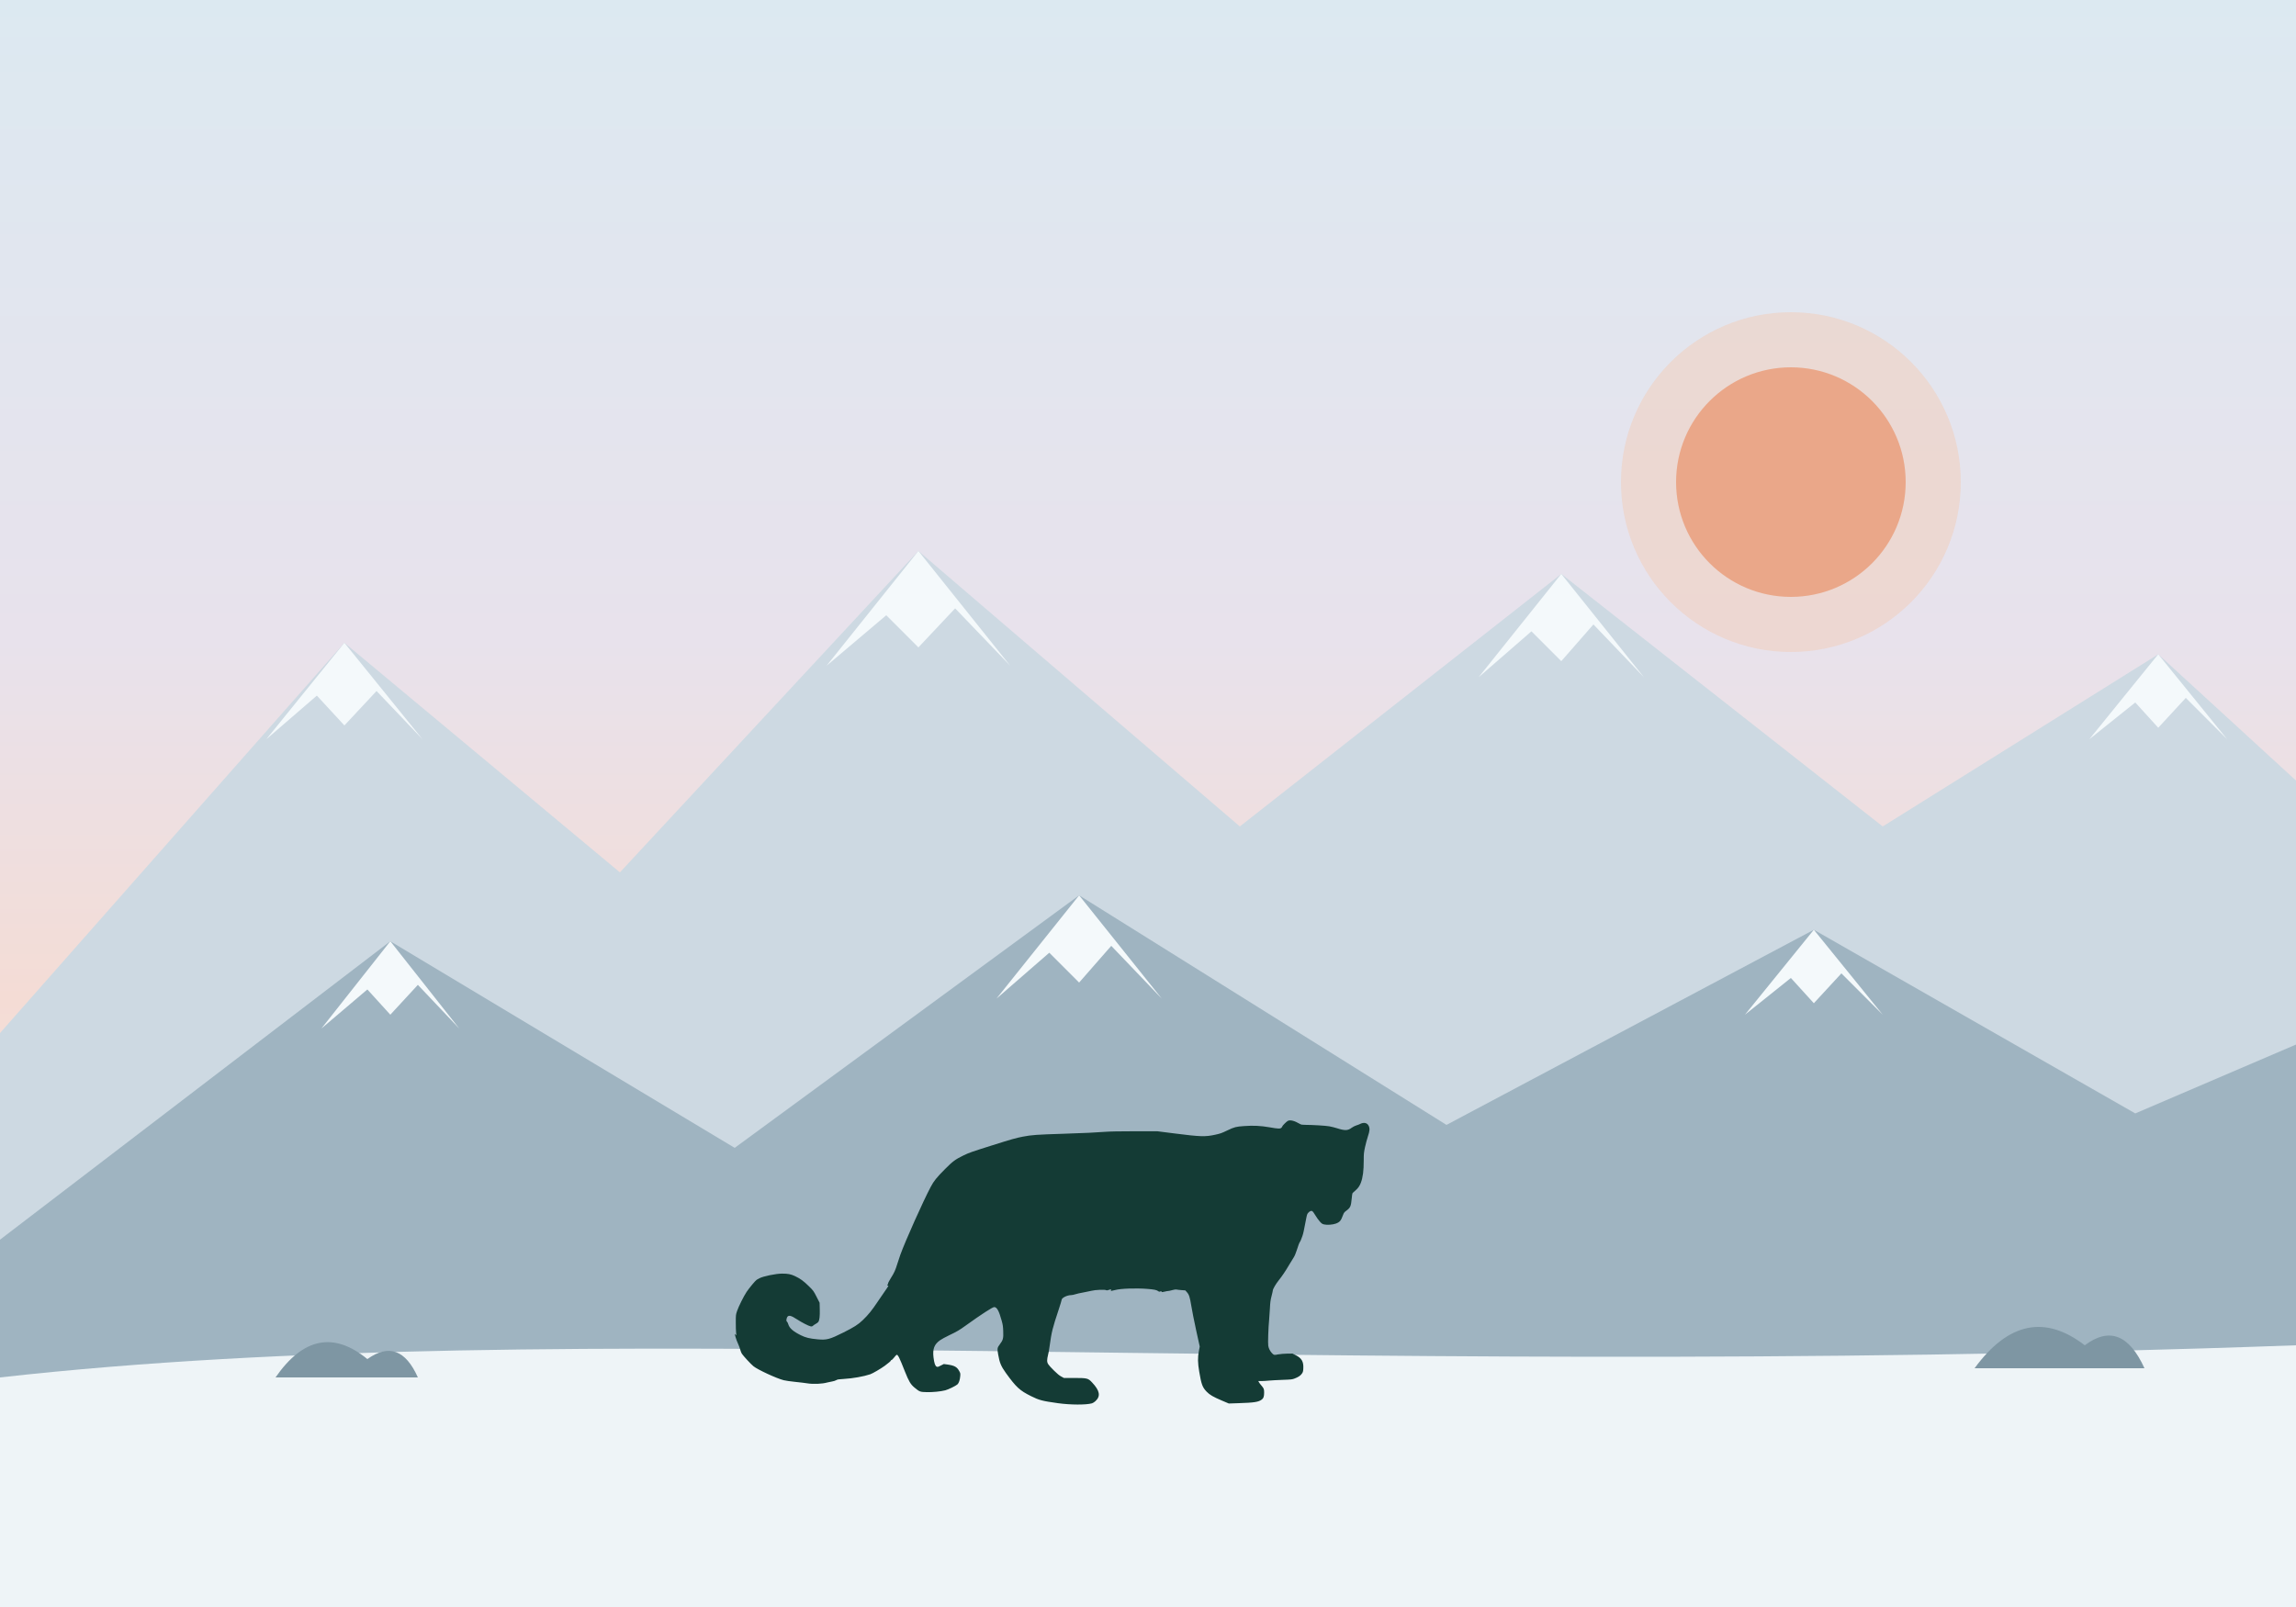
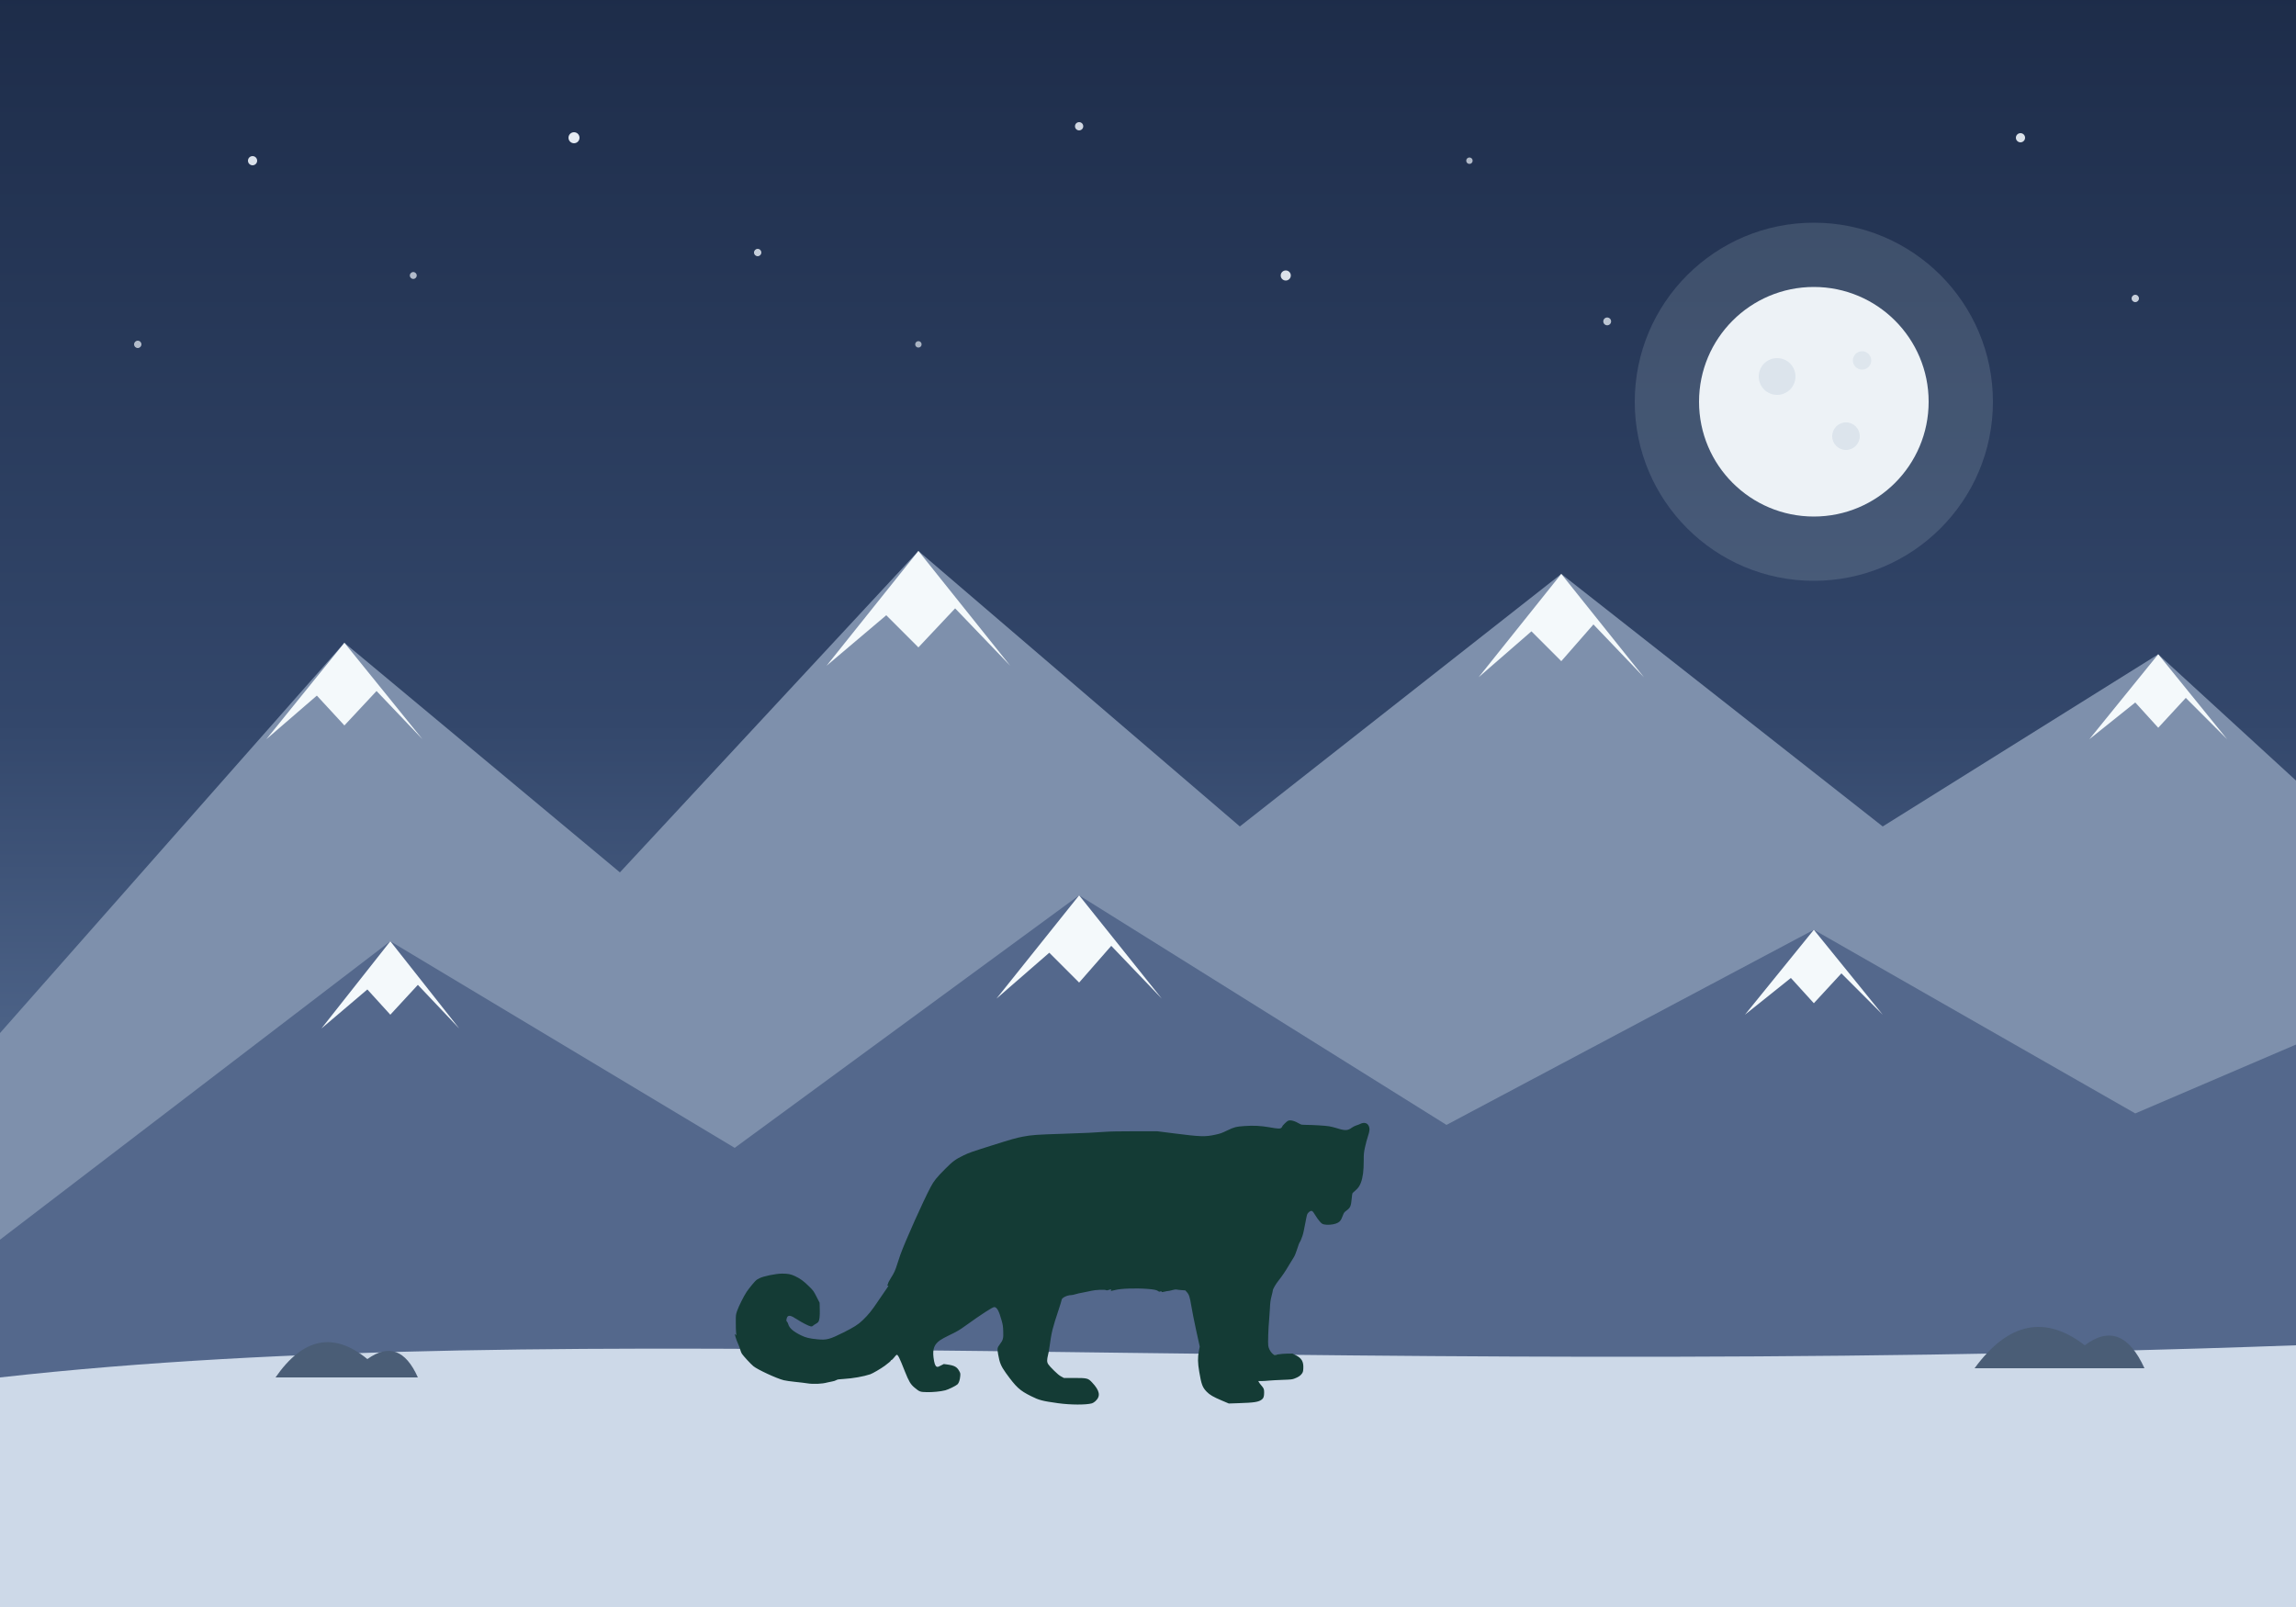
<svg xmlns="http://www.w3.org/2000/svg" viewBox="0 0 1000 700" preserveAspectRatio="xMidYMid slice">
  <defs>
    <linearGradient id="sky" x1="0" y1="0" x2="0" y2="1">
      <stop offset="0%" stop-color="#e4f1ee" />
      <stop offset="42%" stop-color="#f7ddd2" />
      <stop offset="58%" stop-color="#f6d0c2" />
      <stop offset="74%" stop-color="#d3e9e0" />
      <stop offset="100%" stop-color="#c2e1d7" />
    </linearGradient>
    <linearGradient id="h1" x1="0" y1="0" x2="0" y2="1">
      <stop offset="0%" stop-color="#bfe0d6" />
      <stop offset="100%" stop-color="#a9d6c9" />
    </linearGradient>
    <linearGradient id="h2" x1="0" y1="0" x2="0" y2="1">
      <stop offset="0%" stop-color="#88c8b9" />
      <stop offset="100%" stop-color="#6cb8a7" />
    </linearGradient>
    <linearGradient id="h3" x1="0" y1="0" x2="0" y2="1">
      <stop offset="0%" stop-color="#4f9e8e" />
      <stop offset="100%" stop-color="#3a8576" />
    </linearGradient>
    <linearGradient id="water" x1="0" y1="0" x2="0" y2="1">
      <stop offset="0%" stop-color="#bfeae3" />
      <stop offset="35%" stop-color="#73c6bd" />
      <stop offset="70%" stop-color="#2f8f86" />
      <stop offset="100%" stop-color="#13524d" />
    </linearGradient>
  </defs>
  <rect width="1000" height="700" fill="url(#sky_snow)" />
  <defs>
    <linearGradient id="sky_snow" x1="0" y1="0" x2="0" y2="1">
-       <stop offset="0%" stop-color="#dce9f1" />
-       <stop offset="40%" stop-color="#e8e2ec" />
-       <stop offset="62%" stop-color="#f4dcd5" />
-       <stop offset="100%" stop-color="#eaf1f4" />
+       <stop offset="0%" stop-color="#1d2c49" />
+       <stop offset="45%" stop-color="#33476b" />
+       <stop offset="72%" stop-color="#566d92" />
+       <stop offset="100%" stop-color="#9fb0c6" />
    </linearGradient>
  </defs>
-   <circle cx="780" cy="210" r="74" fill="#f3c9b1" opacity="0.45" />
-   <circle cx="780" cy="210" r="50" fill="#eaa789" />
-   <path d="M0 450 L150 280 L270 380 L400 240 L540 360 L680 250 L820 360 L940 285 L1000 340 L1000 700 L0 700 Z" fill="#cdd9e2" />
+   <g>
+     <circle cx="110" cy="70" r="2.0" fill="#eef4fb" opacity="0.9" />
+     <circle cx="180" cy="120" r="1.5" fill="#eef4fb" opacity="0.7" />
+     <circle cx="250" cy="60" r="2.4" fill="#eef4fb" opacity="0.95" />
+     <circle cx="330" cy="110" r="1.6" fill="#eef4fb" opacity="0.8" />
+     <circle cx="470" cy="55" r="1.8" fill="#eef4fb" opacity="0.85" />
+     <circle cx="560" cy="120" r="2.2" fill="#eef4fb" opacity="0.9" />
+     <circle cx="640" cy="70" r="1.4" fill="#eef4fb" opacity="0.7" />
+     <circle cx="880" cy="60" r="2.0" fill="#eef4fb" opacity="0.9" />
+     <circle cx="930" cy="130" r="1.6" fill="#eef4fb" opacity="0.8" />
+     <circle cx="700" cy="140" r="1.7" fill="#eef4fb" opacity="0.75" />
+     <circle cx="400" cy="150" r="1.4" fill="#eef4fb" opacity="0.65" />
+     <circle cx="60" cy="150" r="1.6" fill="#eef4fb" opacity="0.7" />
+   </g>
+   <circle cx="790" cy="175" r="78" fill="#cfdce8" opacity="0.16" />
+   <circle cx="790" cy="175" r="50" fill="#edf2f6" />
+   <circle cx="774" cy="164" r="8" fill="#d4dee8" opacity="0.7" />
+   <circle cx="804" cy="190" r="6" fill="#d4dee8" opacity="0.7" />
+   <circle cx="811" cy="157" r="4" fill="#d4dee8" opacity="0.6" />
+   <path d="M0 450 L150 280 L270 380 L400 240 L540 360 L680 250 L820 360 L940 285 L1000 340 L1000 700 L0 700 Z" fill="#7e90ac" />
  <path d="M116 322 L138 303 L150 316 L164 301 L184 322 L150 280 Z" fill="#f4f9fb" />
  <path d="M360 290 L386 268 L400 282 L416 265 L440 290 L400 240 Z" fill="#f4f9fb" />
  <path d="M644 295 L667 275 L680 288 L694 272 L716 295 L680 250 Z" fill="#f4f9fb" />
  <path d="M910 322 L930 306 L940 317 L952 304 L970 322 L940 285 Z" fill="#f4f9fb" />
-   <path d="M0 540 L170 410 L320 500 L470 390 L630 490 L790 405 L930 485 L1000 455 L1000 700 L0 700 Z" fill="#9fb4c1" />
+   <path d="M0 540 L170 410 L320 500 L470 390 L630 490 L790 405 L930 485 L1000 455 L1000 700 L0 700 Z" fill="#54688c" />
  <path d="M140 448 L160 431 L170 442 L182 429 L200 448 L170 410 Z" fill="#f4f9fb" />
  <path d="M434 435 L457 415 L470 428 L484 412 L506 435 L470 390 Z" fill="#f4f9fb" />
  <path d="M760 442 L780 426 L790 437 L802 424 L820 442 L790 405 Z" fill="#f4f9fb" />
-   <path d="M0 600 C 250 572, 560 602, 1000 586 L1000 700 L0 700 Z" fill="#eef4f7" />
-   <g fill="#7e96a3">
+   <path d="M0 600 C 250 572, 560 602, 1000 586 L1000 700 L0 700 Z" fill="#cdd9e8" />
+   <g fill="#4a5d76">
    <path d="M120 600 q18 -26 40 -8 q14 -10 22 8 Z" />
    <path d="M860 596 q22 -30 48 -10 q16 -12 26 10 Z" />
  </g>
  <g transform="translate(320,488) scale(0.18,0.18)">
    <g transform="translate(0,688) scale(0.1,-0.1)" fill="#143b35" stroke="none">
      <path d="M13385 6867 c-30 -14 -135 -118 -135 -135 0 -4 -9 -18 -20 -30 -28 -30 -76 -29 -290 9 -213 37 -387 46 -610 30 -202 -14 -237 -23 -409 -105 -150 -71 -165 -76 -296 -105 -240 -53 -355 -49 -990 32 l-410 52 -550 0 c-351 0 -606 -5 -705 -13 -233 -18 -485 -30 -1005 -47 -671 -21 -775 -29 -996 -71 -165 -32 -268 -61 -724 -205 -528 -167 -574 -183 -710 -249 -194 -94 -262 -144 -445 -329 -205 -206 -272 -289 -348 -433 -180 -338 -618 -1317 -735 -1643 -20 -55 -53 -154 -73 -220 -49 -158 -72 -209 -155 -341 -38 -61 -69 -120 -69 -132 0 -11 -4 -24 -10 -27 -17 -10 -11 -25 10 -25 16 0 8 -15 -44 -88 -35 -49 -123 -177 -196 -286 -150 -225 -237 -333 -373 -463 -113 -108 -208 -168 -467 -298 -333 -167 -407 -186 -626 -165 -194 18 -288 41 -403 98 -189 94 -278 172 -306 270 -9 29 -22 55 -30 59 -19 7 -19 54 -1 98 29 69 93 58 242 -41 116 -76 279 -160 330 -170 28 -5 40 -2 57 14 13 12 42 32 66 45 25 12 53 34 63 47 29 40 40 133 36 305 l-4 160 -74 145 c-72 141 -77 148 -188 257 -127 125 -206 182 -337 244 -100 46 -164 59 -311 59 -147 0 -457 -64 -545 -112 -23 -13 -52 -29 -66 -36 -30 -17 -181 -198 -246 -295 -68 -102 -191 -348 -229 -459 -31 -91 -32 -97 -32 -273 -1 -99 3 -211 7 -249 l8 -70 -22 20 c-20 17 -22 17 -16 1 4 -10 14 -45 22 -78 9 -34 34 -100 56 -147 22 -48 46 -113 54 -146 8 -32 25 -74 38 -95 42 -61 214 -248 280 -302 103 -84 561 -296 734 -339 43 -11 168 -29 278 -40 110 -11 241 -27 290 -35 146 -24 360 -15 487 21 29 8 81 19 115 24 34 5 78 19 98 31 31 19 60 23 184 30 214 12 481 59 640 113 59 20 255 135 350 204 98 73 151 118 151 130 0 6 7 12 15 12 8 0 36 27 61 59 25 33 52 62 60 65 31 12 66 -57 203 -405 94 -236 137 -309 230 -386 124 -103 136 -108 296 -111 146 -4 335 15 450 44 74 19 256 108 295 144 34 31 60 110 67 201 5 60 3 72 -23 118 -56 104 -116 137 -292 162 l-83 11 -75 -38 c-71 -36 -77 -37 -102 -23 -33 18 -56 89 -72 223 -24 203 17 313 156 412 34 25 133 79 219 120 198 95 252 127 400 234 384 276 652 450 694 450 65 0 115 -91 181 -330 27 -96 33 -139 37 -256 7 -172 -4 -212 -83 -316 -62 -82 -65 -101 -39 -247 35 -202 70 -283 187 -447 249 -344 333 -422 606 -558 197 -99 276 -119 657 -172 304 -42 677 -43 819 -3 21 6 58 29 83 52 131 121 109 252 -79 452 -97 104 -117 109 -428 110 l-255 0 -65 35 c-44 23 -100 69 -171 140 -146 145 -169 178 -169 249 0 31 9 86 19 123 11 37 29 136 40 220 50 357 66 423 222 894 38 115 69 218 69 228 0 49 133 116 234 116 22 1 66 9 96 20 30 11 120 31 200 45 79 14 169 33 200 41 73 21 313 31 343 15 18 -9 31 -9 66 4 57 20 64 19 56 -6 -8 -24 -10 -24 100 4 138 37 506 49 782 27 161 -13 217 -25 255 -51 24 -18 34 -20 53 -11 20 9 26 8 33 -5 8 -14 15 -14 74 1 35 9 75 16 88 16 13 0 57 9 98 21 46 13 85 18 101 14 14 -4 68 -10 120 -14 l94 -7 38 -43 c54 -60 72 -119 108 -337 16 -104 69 -368 116 -585 l87 -394 -21 -110 c-30 -157 -28 -283 9 -501 51 -305 79 -379 181 -483 73 -75 153 -122 364 -212 l170 -72 215 7 c409 13 503 28 585 90 41 31 55 75 55 168 0 83 -7 101 -65 169 -26 29 -53 66 -61 81 l-15 28 78 0 c43 0 123 5 178 11 55 5 204 14 330 18 212 7 235 10 296 34 89 34 142 70 175 120 24 35 29 55 32 121 9 167 -40 251 -186 323 l-76 38 -126 -1 c-69 -1 -167 -9 -218 -18 -104 -18 -112 -16 -161 39 -42 48 -70 105 -81 168 -11 55 2 445 21 632 5 55 14 179 19 276 7 143 14 197 39 293 17 65 31 126 31 136 0 34 70 156 141 245 90 113 166 226 256 380 39 66 87 144 107 174 22 33 50 97 73 170 37 119 69 202 81 211 7 5 19 34 58 140 21 60 35 123 93 429 18 91 24 109 53 138 37 38 67 49 95 35 10 -6 43 -51 73 -102 29 -50 78 -117 107 -149 44 -50 61 -61 105 -71 71 -17 208 -7 281 20 99 37 125 68 178 213 17 47 30 64 73 96 104 77 117 106 136 304 5 60 13 114 17 121 5 8 34 36 67 63 68 59 107 113 136 191 50 132 70 292 70 544 0 156 3 187 31 318 17 80 49 197 70 261 45 132 49 192 19 255 -37 75 -116 92 -209 45 -20 -11 -62 -26 -92 -35 -31 -9 -80 -35 -110 -56 -95 -72 -164 -74 -362 -10 -51 16 -132 36 -182 45 -91 16 -400 34 -575 35 -77 0 -102 4 -130 20 -137 80 -234 105 -295 77z" />
    </g>
  </g>
</svg>
